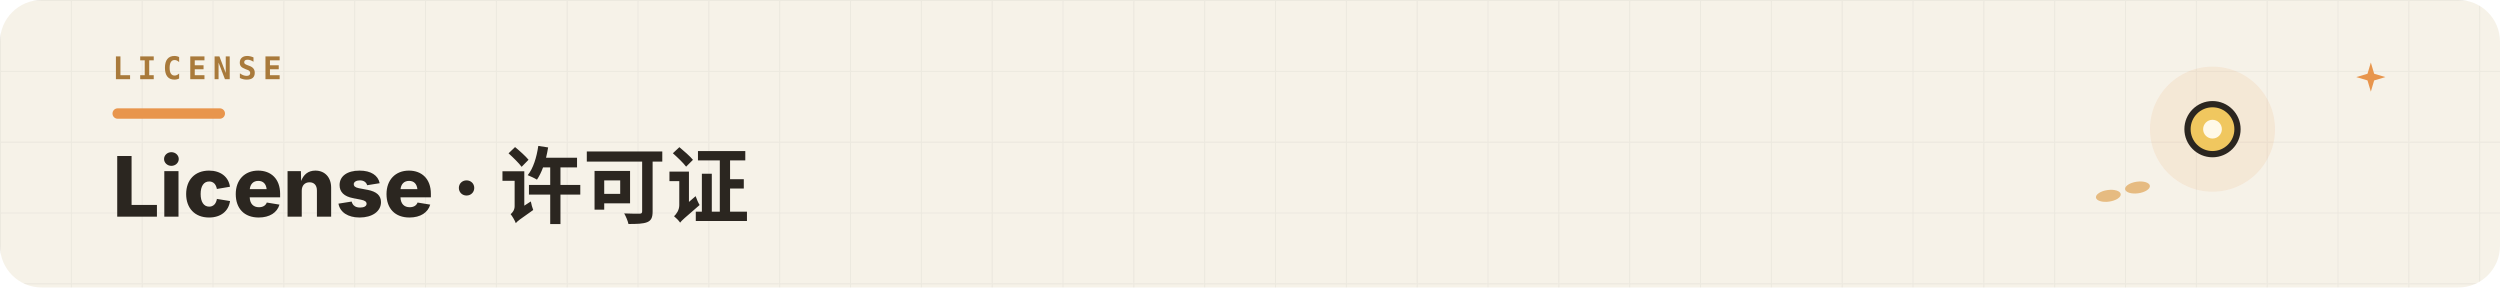
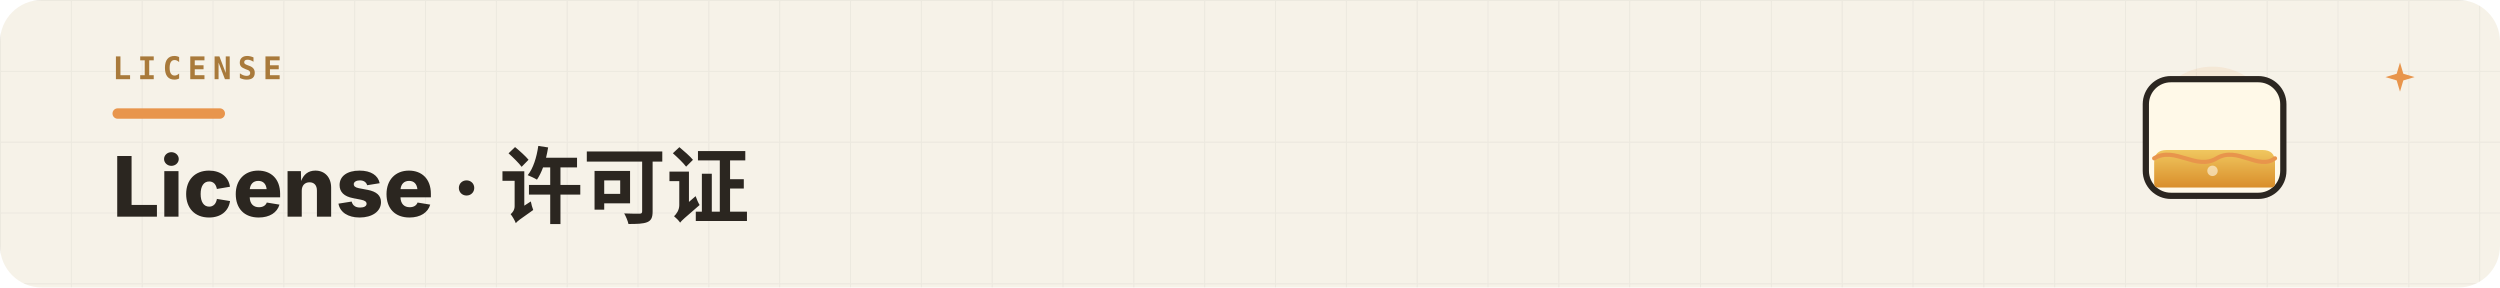
<svg xmlns="http://www.w3.org/2000/svg" width="1200" height="138" viewBox="0 0 1200 138" role="img" aria-label="License · 许可证">
  <defs>
    <pattern id="g" width="34" height="34" patternUnits="userSpaceOnUse">
      <path d="M34 0H0V34" fill="none" stroke="#2B2620" stroke-opacity="0.045" />
    </pattern>
+     <linearGradient id="wg" x1="0" y1="1" x2="0" y2="0">
+       <stop offset="0" stop-color="#D98E2B" />
+       <stop offset="1" stop-color="#F0C75F" />
+     </linearGradient>
  </defs>
  <rect width="1200" height="138" rx="20" fill="#F6F2E8" />
  <rect width="1200" height="138" rx="20" fill="url(#g)" />
  <text x="54" y="38" font-family="ui-monospace, 'SF Mono', Menlo, monospace" font-size="15" font-weight="700" letter-spacing="3" fill="#A97A3B">LICENSE</text>
  <rect x="54" y="52" width="54" height="5" rx="2.5" fill="#E8954C" />
  <text x="54" y="104" font-family="-apple-system, BlinkMacSystemFont, 'Segoe UI', 'PingFang SC', sans-serif" font-size="40" font-weight="800" fill="#2B2620">License · 许可证</text>
  <circle cx="1062" cy="62" r="30" fill="#E8954C" opacity="0.12" />
-   <circle cx="1062" cy="62" r="12" fill="#F0C75F" stroke="#2B2620" stroke-width="3" />
-   <circle cx="1062" cy="62" r="4.5" fill="#FFF9E8" />
-   <ellipse cx="1012" cy="94" rx="6" ry="2.8" fill="#D98E2B" opacity="0.55" transform="rotate(-8 1012 94)" />
-   <ellipse cx="1026" cy="90" rx="6" ry="2.8" fill="#D98E2B" opacity="0.55" transform="rotate(-8 1026 90)" />
-   <path d="M1138 30 L1139.6 35.4 L1145 37 L1139.6 38.6 L1138 44 L1136.4 38.6 L1131 37 L1136.4 35.4 Z" fill="#E8954C" />
+   <rect x="1030" y="38" width="66" height="56" rx="12" fill="#FFF9E8" stroke="#2B2620" stroke-width="3" />
+   <path d="M1034 88 L1034 78 Q1034 72 1040 72 L1086 72 Q1092 72 1092 78 L1092 88 Q1092 90 1090 90 L1036 90 Q1034 90 1034 88 Z" fill="url(#wg)" />
+   <path d="M1034 76 C1044 70 1054 82 1064 76 C1074 70 1084 82 1092 76" fill="none" stroke="#E8954C" stroke-width="2" stroke-linecap="round" />
+   <circle cx="1062" cy="82" r="2.5" fill="#FFF9E8" opacity="0.6" />
+   <path d="M1152 30 L1153.6 35.4 L1159 37 L1153.6 38.6 L1152 44 L1150.4 38.6 L1145 37 L1150.4 35.4 Z" fill="#E8954C" />
</svg>
